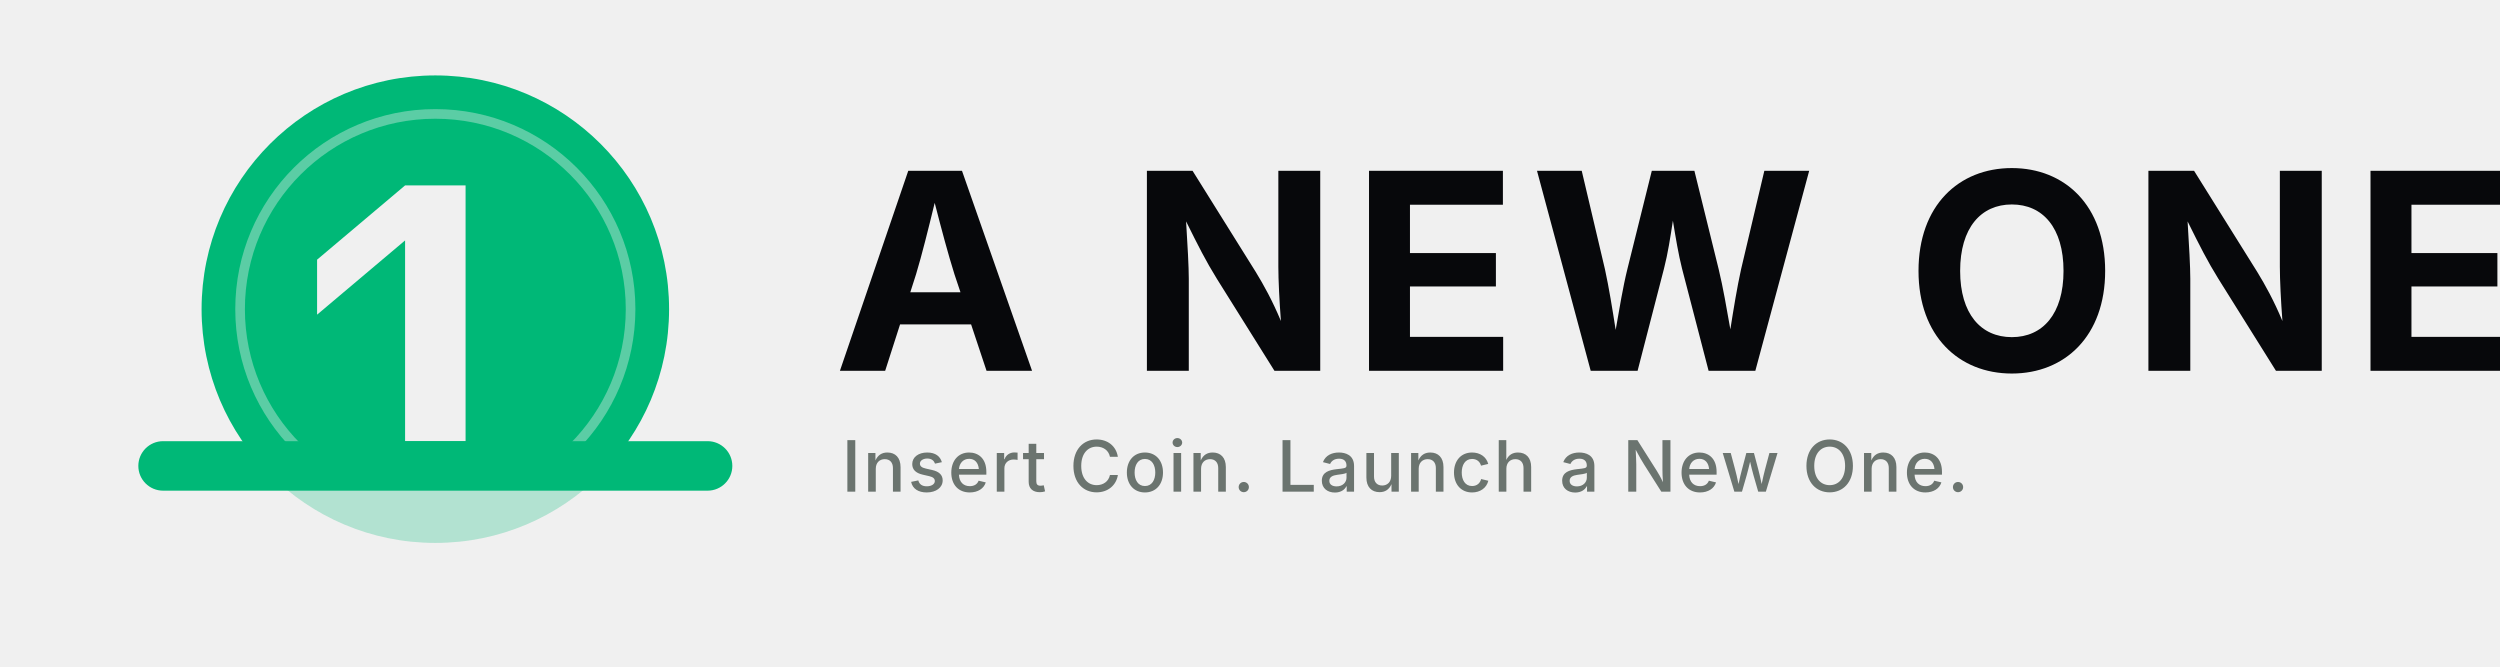
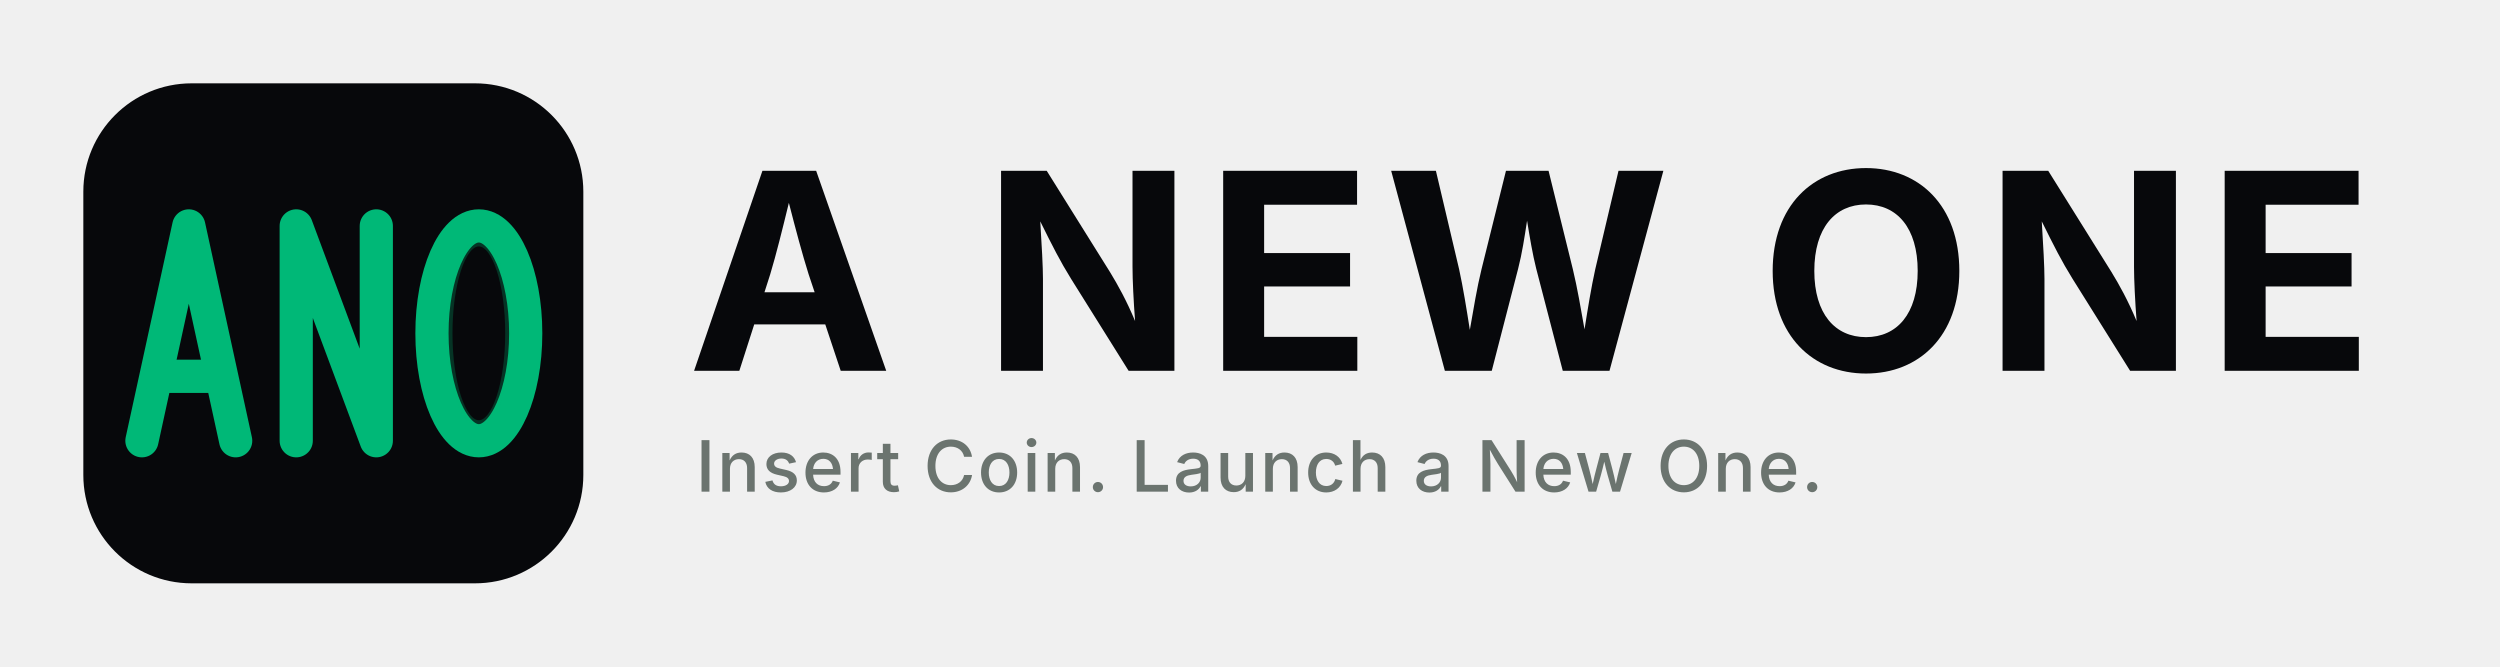
<svg xmlns="http://www.w3.org/2000/svg" viewBox="0 0 1200 320" width="1200" height="320">
-   <defs>
-     <clipPath id="above">
-       <rect x="0" y="0" width="512" height="354" />
-     </clipPath>
-     <clipPath id="below">
-       <rect x="0" y="354" width="512" height="158" />
-     </clipPath>
-     <mask id="one" maskUnits="userSpaceOnUse" x="0" y="0" width="512" height="512">
-       <rect width="512" height="512" fill="#fff" />
-       <path d="M234 150 H278 V336 H234 V190 L170 244 V204 Z" fill="#000" />
-       <circle cx="256" cy="240" r="142" fill="none" stroke="#000" stroke-opacity=".38" stroke-width="7" />
-     </mask>
-   </defs>
-   <g transform="translate(40 -10) scale(0.66)">
-     <g clip-path="url(#below)" opacity=".26">
-       <circle cx="256" cy="240" r="170" fill="#00B877" />
+   <rect x="40" y="40" width="240" height="240" rx="52" fill="#07080b" />
+   <g transform="translate(40 40) scale(0.46875)">
+     <g fill="none" stroke="#00B877" stroke-width="34" stroke-linecap="round" stroke-linejoin="round">
+       <path d="M60 366 L108 146 L156 366" />
+       <path d="M76 300 H140" />
+       <path d="M218 366 V146 L300 366 V146" />
+       <ellipse cx="405" cy="256" rx="48" ry="110" />
    </g>
-     <g clip-path="url(#above)" mask="url(#one)">
-       <circle cx="256" cy="240" r="170" fill="#00B877" />
-     </g>
-     <rect x="40" y="336" width="432" height="36" rx="18" fill="#00B877" />
+     <ellipse cx="405" cy="256" rx="30" ry="92" fill="none" stroke="#00B877" stroke-opacity=".25" stroke-width="6" />
  </g>
-   <text x="400" y="178" font-family="'Space Grotesk', 'Inter', system-ui, sans-serif" font-weight="700" font-size="132" letter-spacing="6" fill="#07080b">A NEW ONE</text>
-   <text x="404" y="236" font-family="'Inter', system-ui, sans-serif" font-weight="500" font-size="34" letter-spacing="1" fill="#6b746f">Insert Coin. Launch a New One.</text>
+   <text x="330" y="178" font-family="'Space Grotesk', 'Inter', system-ui, sans-serif" font-weight="700" font-size="132" letter-spacing="6" fill="#07080b">A NEW ONE</text>
+   <text x="334" y="236" font-family="'Inter', system-ui, sans-serif" font-weight="500" font-size="34" letter-spacing="1" fill="#6b746f">Insert Coin. Launch a New One.</text>
</svg>
